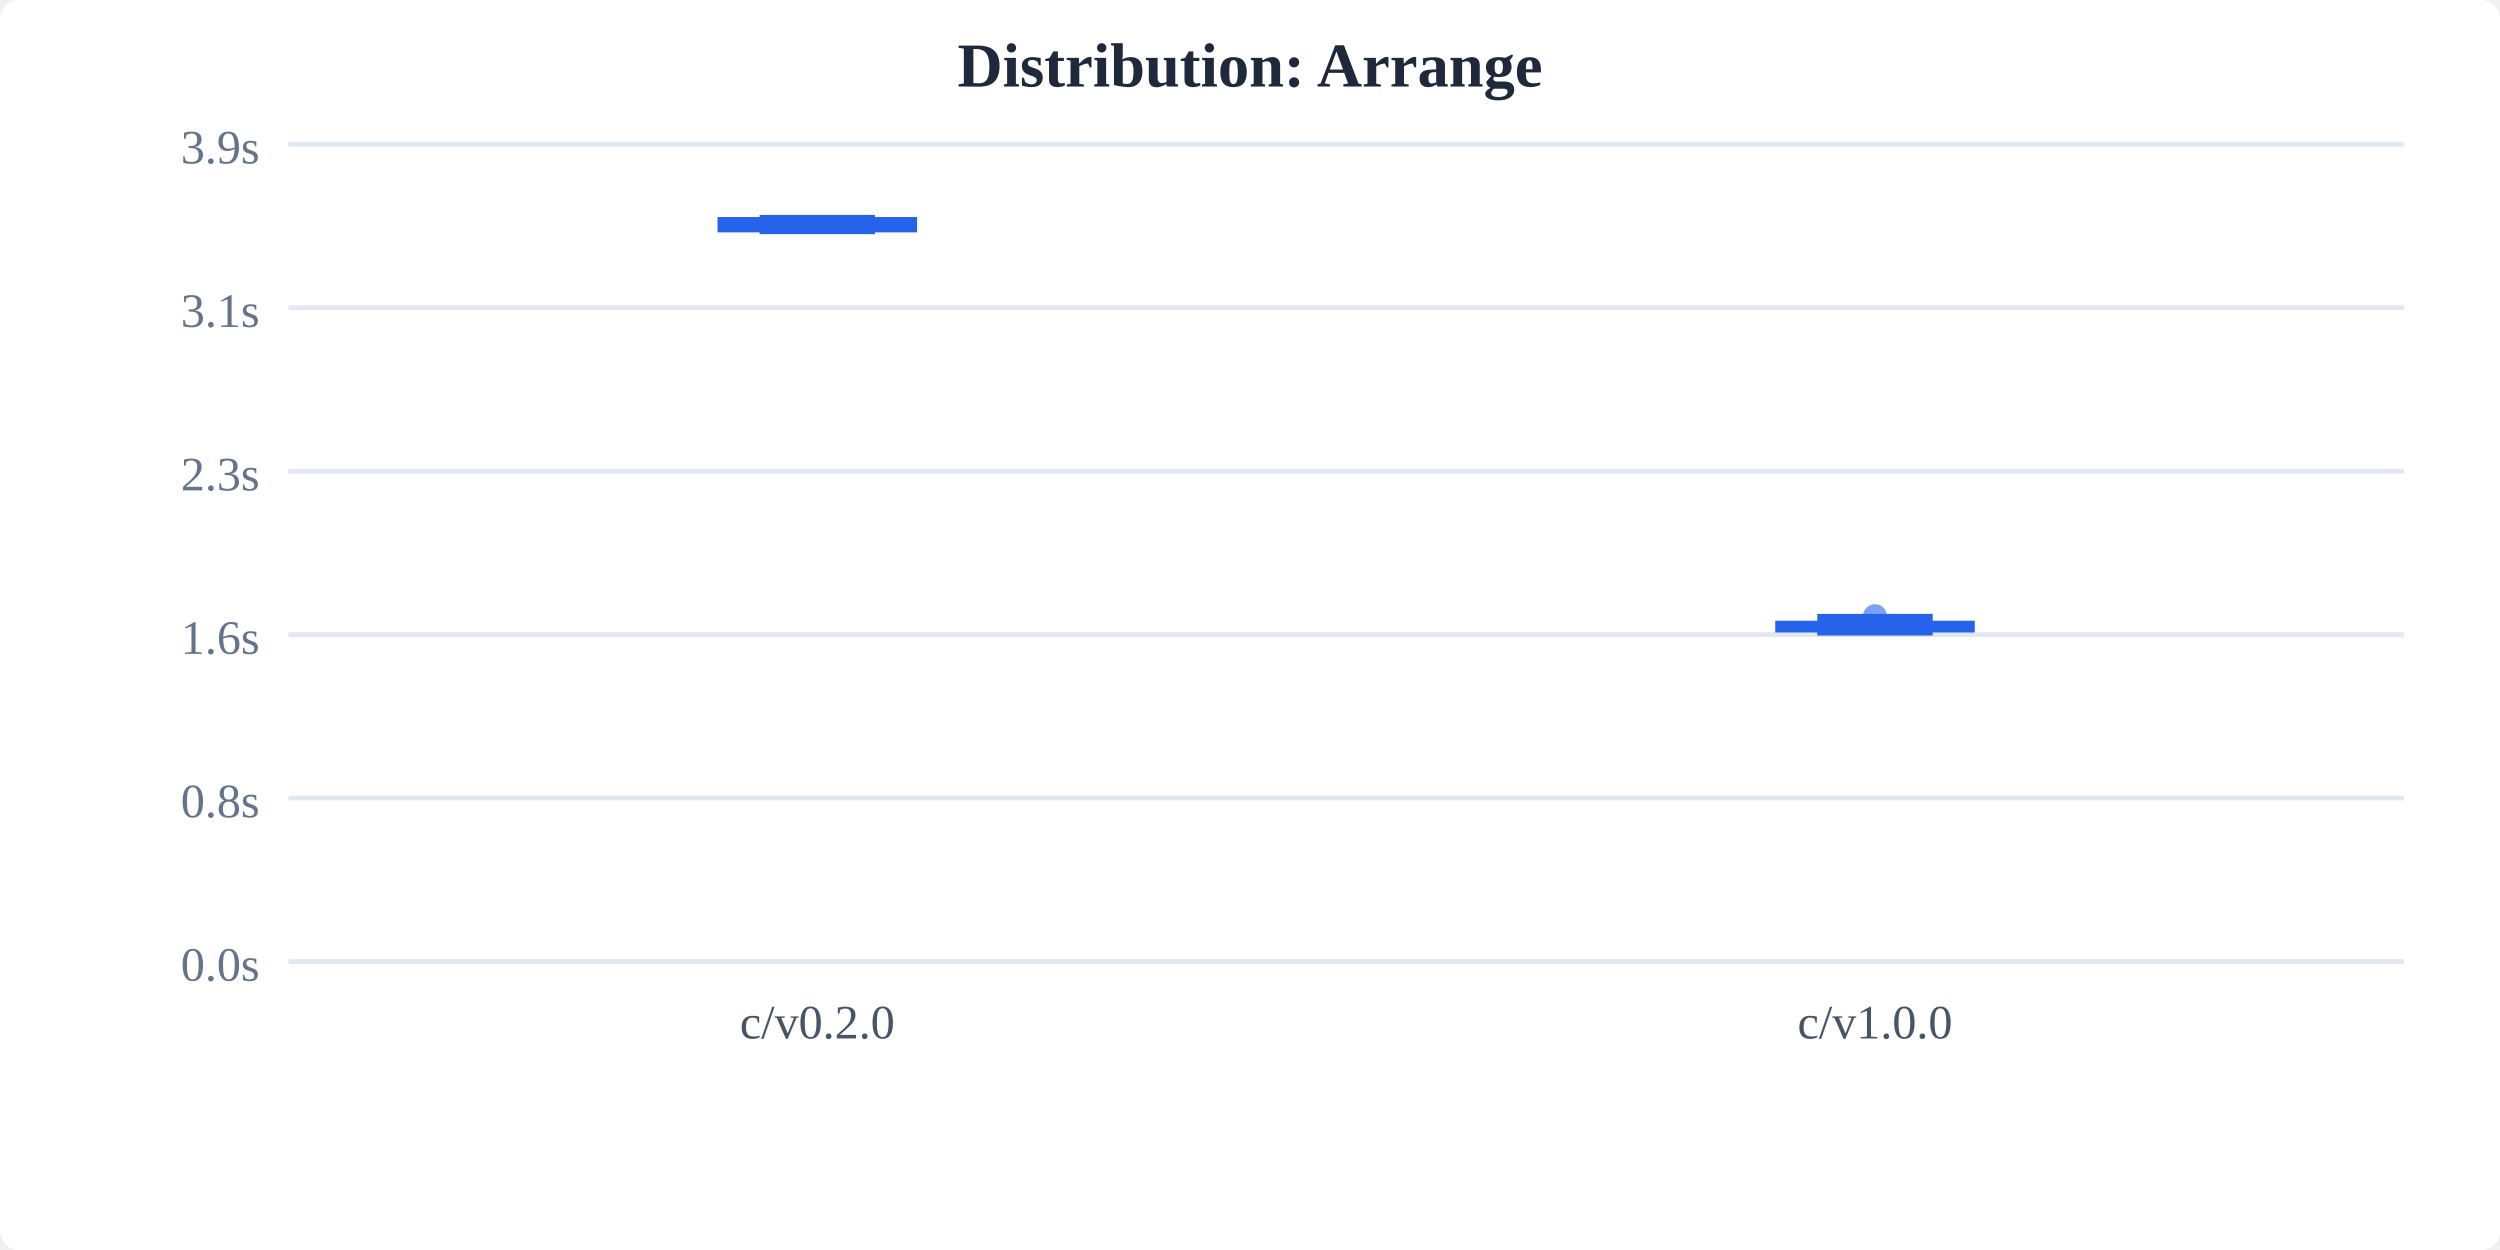
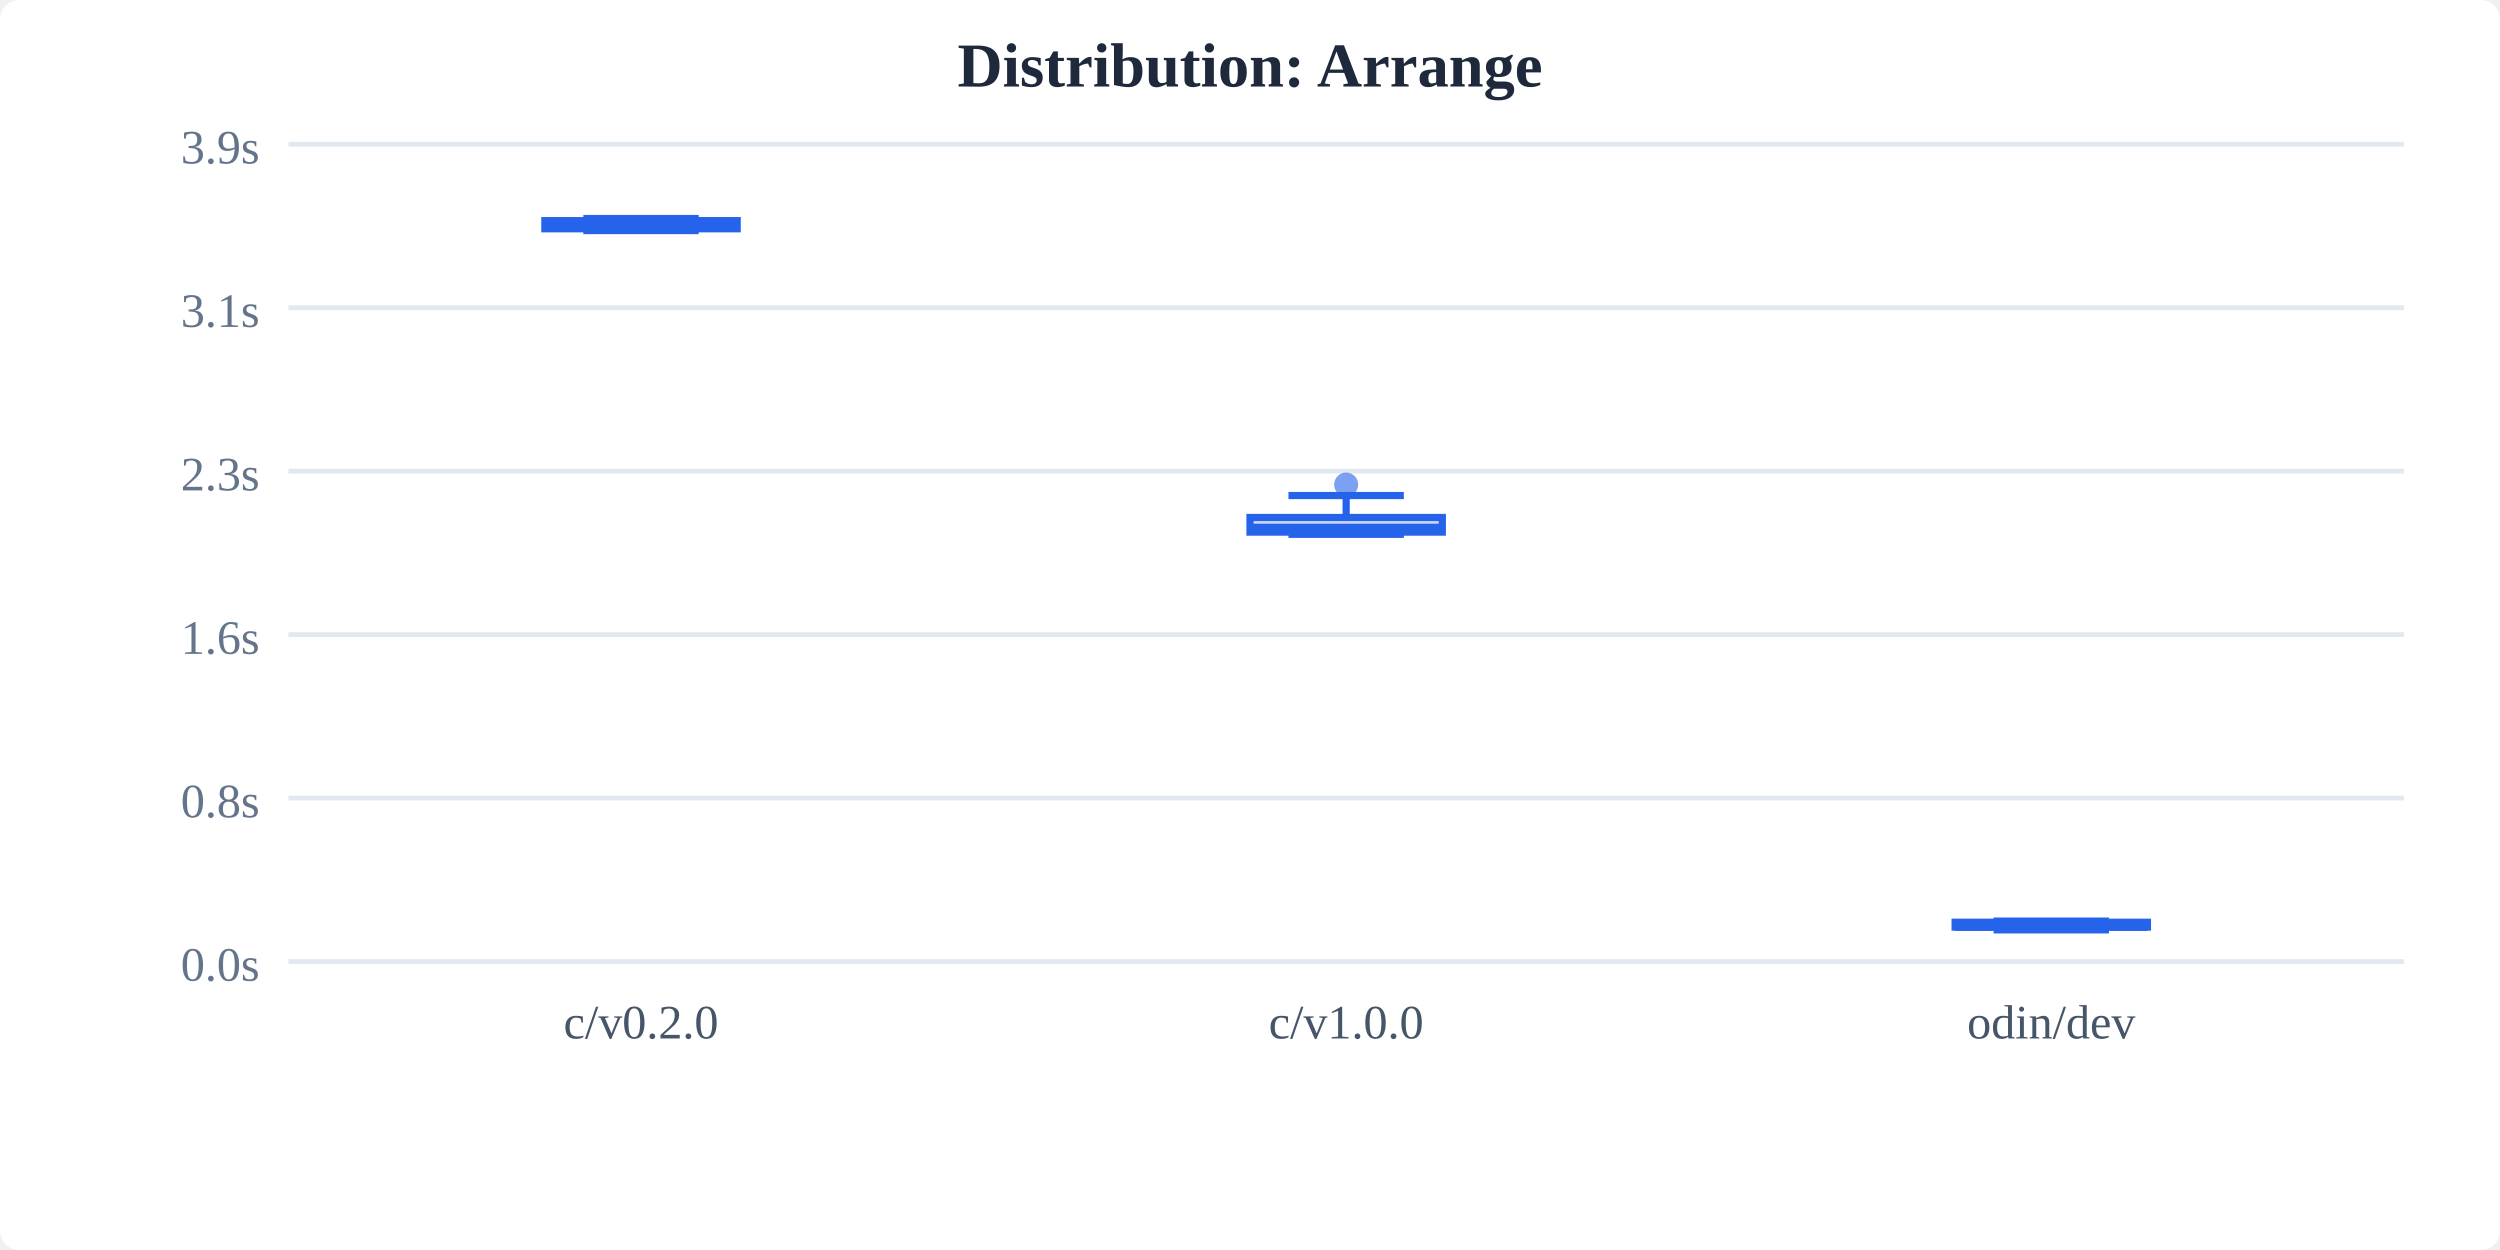
<svg xmlns="http://www.w3.org/2000/svg" width="520" height="260" viewBox="0 0 520 260">
  <rect width="520" height="260" fill="white" rx="4" />
  <text x="260.0" y="18" text-anchor="middle" font-size="13" font-weight="600" fill="#1e293b">Distribution: Arrange</text>
  <line x1="60" y1="200.0" x2="500" y2="200.0" stroke="#e2e8f0" stroke-width="1" />
  <text x="54" y="204.0" text-anchor="end" font-size="10" fill="#64748b">0.0s</text>
  <line x1="60" y1="166.0" x2="500" y2="166.0" stroke="#e2e8f0" stroke-width="1" />
  <text x="54" y="170.0" text-anchor="end" font-size="10" fill="#64748b">0.8s</text>
  <line x1="60" y1="132.0" x2="500" y2="132.0" stroke="#e2e8f0" stroke-width="1" />
  <text x="54" y="136.0" text-anchor="end" font-size="10" fill="#64748b">1.6s</text>
  <line x1="60" y1="98.0" x2="500" y2="98.0" stroke="#e2e8f0" stroke-width="1" />
  <text x="54" y="102.0" text-anchor="end" font-size="10" fill="#64748b">2.3s</text>
  <line x1="60" y1="64.0" x2="500" y2="64.0" stroke="#e2e8f0" stroke-width="1" />
  <text x="54" y="68.0" text-anchor="end" font-size="10" fill="#64748b">3.1s</text>
  <line x1="60" y1="30.0" x2="500" y2="30.0" stroke="#e2e8f0" stroke-width="1" />
  <text x="54" y="34.0" text-anchor="end" font-size="10" fill="#64748b">3.9s</text>
-   <text x="170.0" y="216" text-anchor="middle" font-size="10" fill="#475569">c/v0.2.0</text>
-   <line x1="170.0" y1="47.954" x2="170.0" y2="47.585" stroke="#2563eb" stroke-width="1.5" />
-   <line x1="170.0" y1="45.895" x2="170.0" y2="45.455" stroke="#2563eb" stroke-width="1.5" />
-   <line x1="158.0" y1="47.954" x2="182.0" y2="47.954" stroke="#2563eb" stroke-width="1.5" />
-   <line x1="158.0" y1="45.455" x2="182.0" y2="45.455" stroke="#2563eb" stroke-width="1.5" />
-   <rect x="150.0" y="45.895" width="40" height="1.69" fill="#2563eb" fill-opacity="0.25" stroke="#2563eb" stroke-width="1.5" />
-   <line x1="150.0" y1="46.647" x2="190.0" y2="46.647" stroke="#2563eb" stroke-width="2" />
-   <text x="390.0" y="216" text-anchor="middle" font-size="10" fill="#475569">c/v1.0.0</text>
-   <line x1="390.0" y1="131.443" x2="390.0" y2="130.811" stroke="#2563eb" stroke-width="1.5" />
-   <line x1="390.0" y1="129.861" x2="390.0" y2="128.437" stroke="#2563eb" stroke-width="1.5" />
-   <line x1="378.0" y1="131.443" x2="402.0" y2="131.443" stroke="#2563eb" stroke-width="1.5" />
-   <line x1="378.0" y1="128.437" x2="402.0" y2="128.437" stroke="#2563eb" stroke-width="1.5" />
-   <rect x="370.0" y="129.861" width="40" height="0.95" fill="#2563eb" fill-opacity="0.25" stroke="#2563eb" stroke-width="1.5" />
-   <line x1="370.0" y1="130.267" x2="410.0" y2="130.267" stroke="#2563eb" stroke-width="2" />
-   <circle cx="390.0" cy="128.172" r="2.5" fill="#2563eb" fill-opacity="0.6" />
+   <text x="133.333" y="216" text-anchor="middle" font-size="10" fill="#475569">c/v0.2.0</text>
+   <line x1="133.333" y1="47.954" x2="133.333" y2="47.585" stroke="#2563eb" stroke-width="1.5" />
+   <line x1="133.333" y1="45.895" x2="133.333" y2="45.455" stroke="#2563eb" stroke-width="1.5" />
+   <line x1="121.333" y1="47.954" x2="145.333" y2="47.954" stroke="#2563eb" stroke-width="1.5" />
+   <line x1="121.333" y1="45.455" x2="145.333" y2="45.455" stroke="#2563eb" stroke-width="1.5" />
+   <rect x="113.333" y="45.895" width="40" height="1.69" fill="#2563eb" fill-opacity="0.25" stroke="#2563eb" stroke-width="1.5" />
+   <line x1="113.333" y1="46.647" x2="153.333" y2="46.647" stroke="#2563eb" stroke-width="2" />
+   <text x="280.0" y="216" text-anchor="middle" font-size="10" fill="#475569">c/v1.0.0</text>
+   <line x1="280.0" y1="111.135" x2="280.0" y2="110.68" stroke="#2563eb" stroke-width="1.5" />
+   <line x1="280.0" y1="107.636" x2="280.0" y2="103.072" stroke="#2563eb" stroke-width="1.5" />
+   <line x1="268.0" y1="111.135" x2="292.0" y2="111.135" stroke="#2563eb" stroke-width="1.5" />
+   <line x1="268.0" y1="103.072" x2="292.0" y2="103.072" stroke="#2563eb" stroke-width="1.5" />
+   <rect x="260.0" y="107.636" width="40" height="3.043" fill="#2563eb" fill-opacity="0.25" stroke="#2563eb" stroke-width="1.5" />
+   <line x1="260.0" y1="109.939" x2="300.0" y2="109.939" stroke="#2563eb" stroke-width="2" />
+   <circle cx="280.0" cy="100.792" r="2.5" fill="#2563eb" fill-opacity="0.6" />
+   <text x="426.667" y="216" text-anchor="middle" font-size="10" fill="#475569">odin/dev</text>
+   <line x1="426.667" y1="193.409" x2="426.667" y2="192.831" stroke="#2563eb" stroke-width="1.5" />
+   <line x1="426.667" y1="191.827" x2="426.667" y2="191.59" stroke="#2563eb" stroke-width="1.5" />
+   <line x1="414.667" y1="193.409" x2="438.667" y2="193.409" stroke="#2563eb" stroke-width="1.5" />
+   <line x1="414.667" y1="191.59" x2="438.667" y2="191.59" stroke="#2563eb" stroke-width="1.5" />
+   <rect x="406.667" y="191.827" width="40" height="1.004" fill="#2563eb" fill-opacity="0.25" stroke="#2563eb" stroke-width="1.5" />
+   <line x1="406.667" y1="192.618" x2="446.667" y2="192.618" stroke="#2563eb" stroke-width="2" />
</svg>
